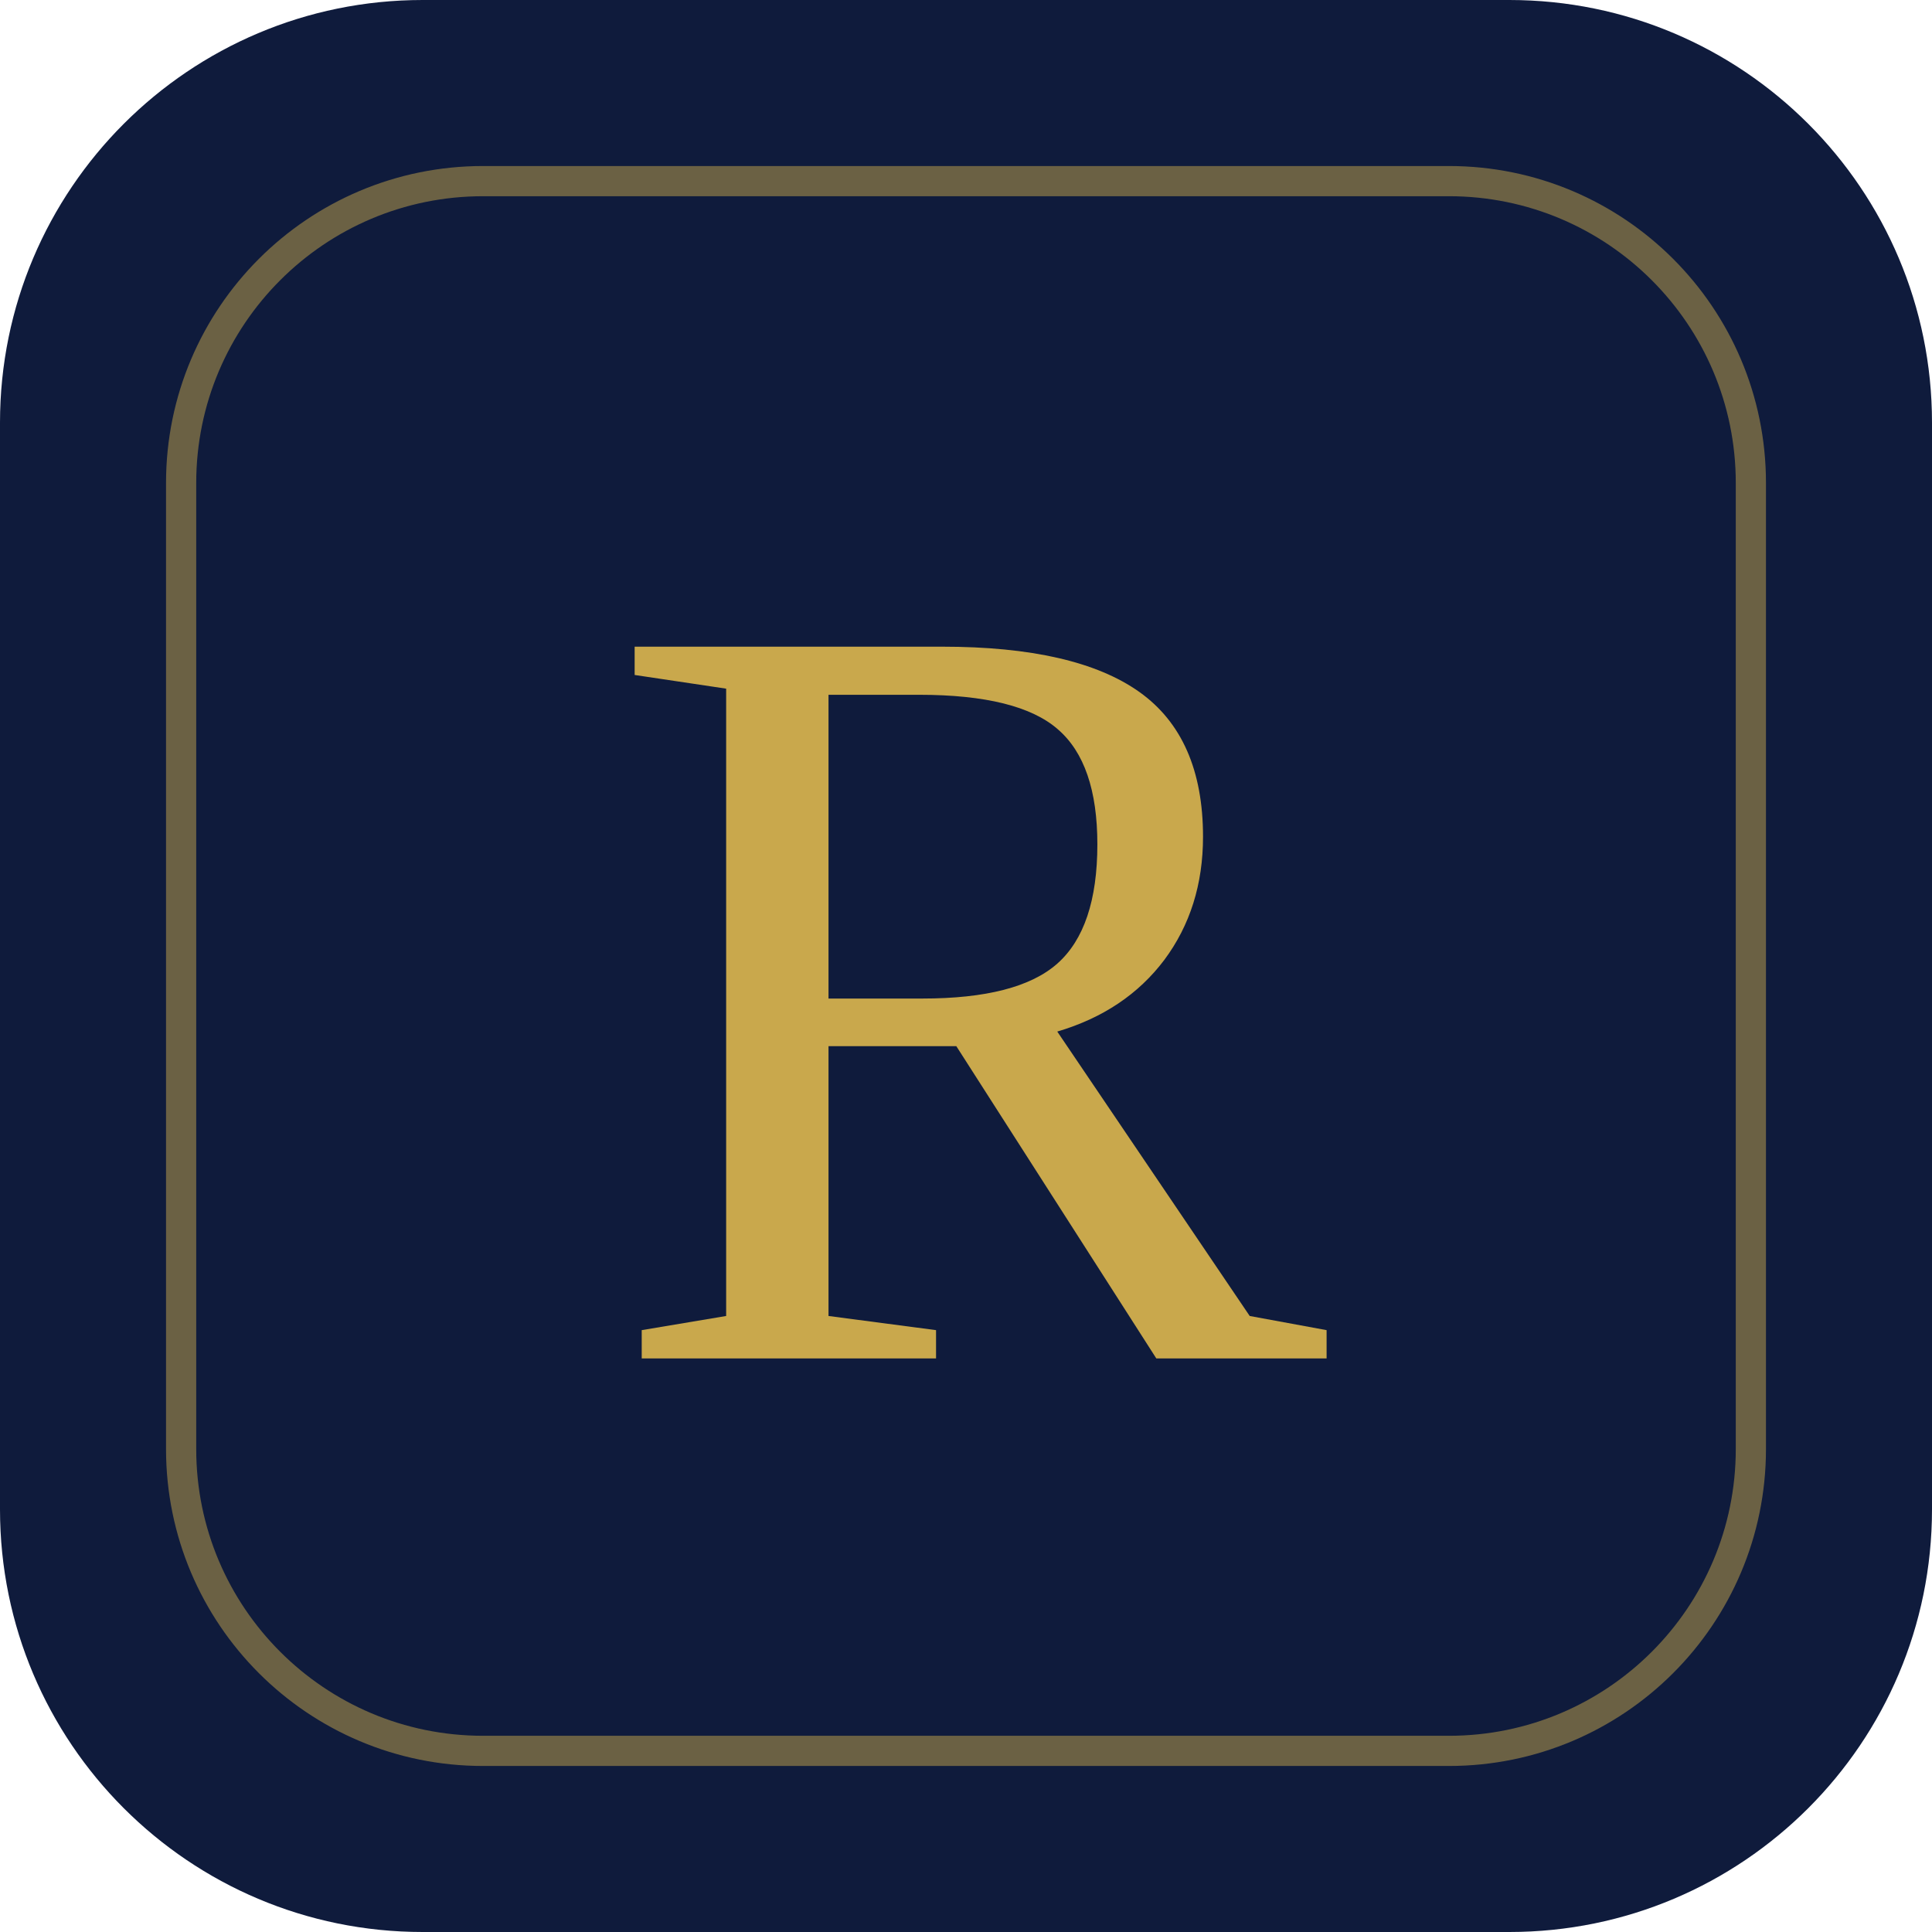
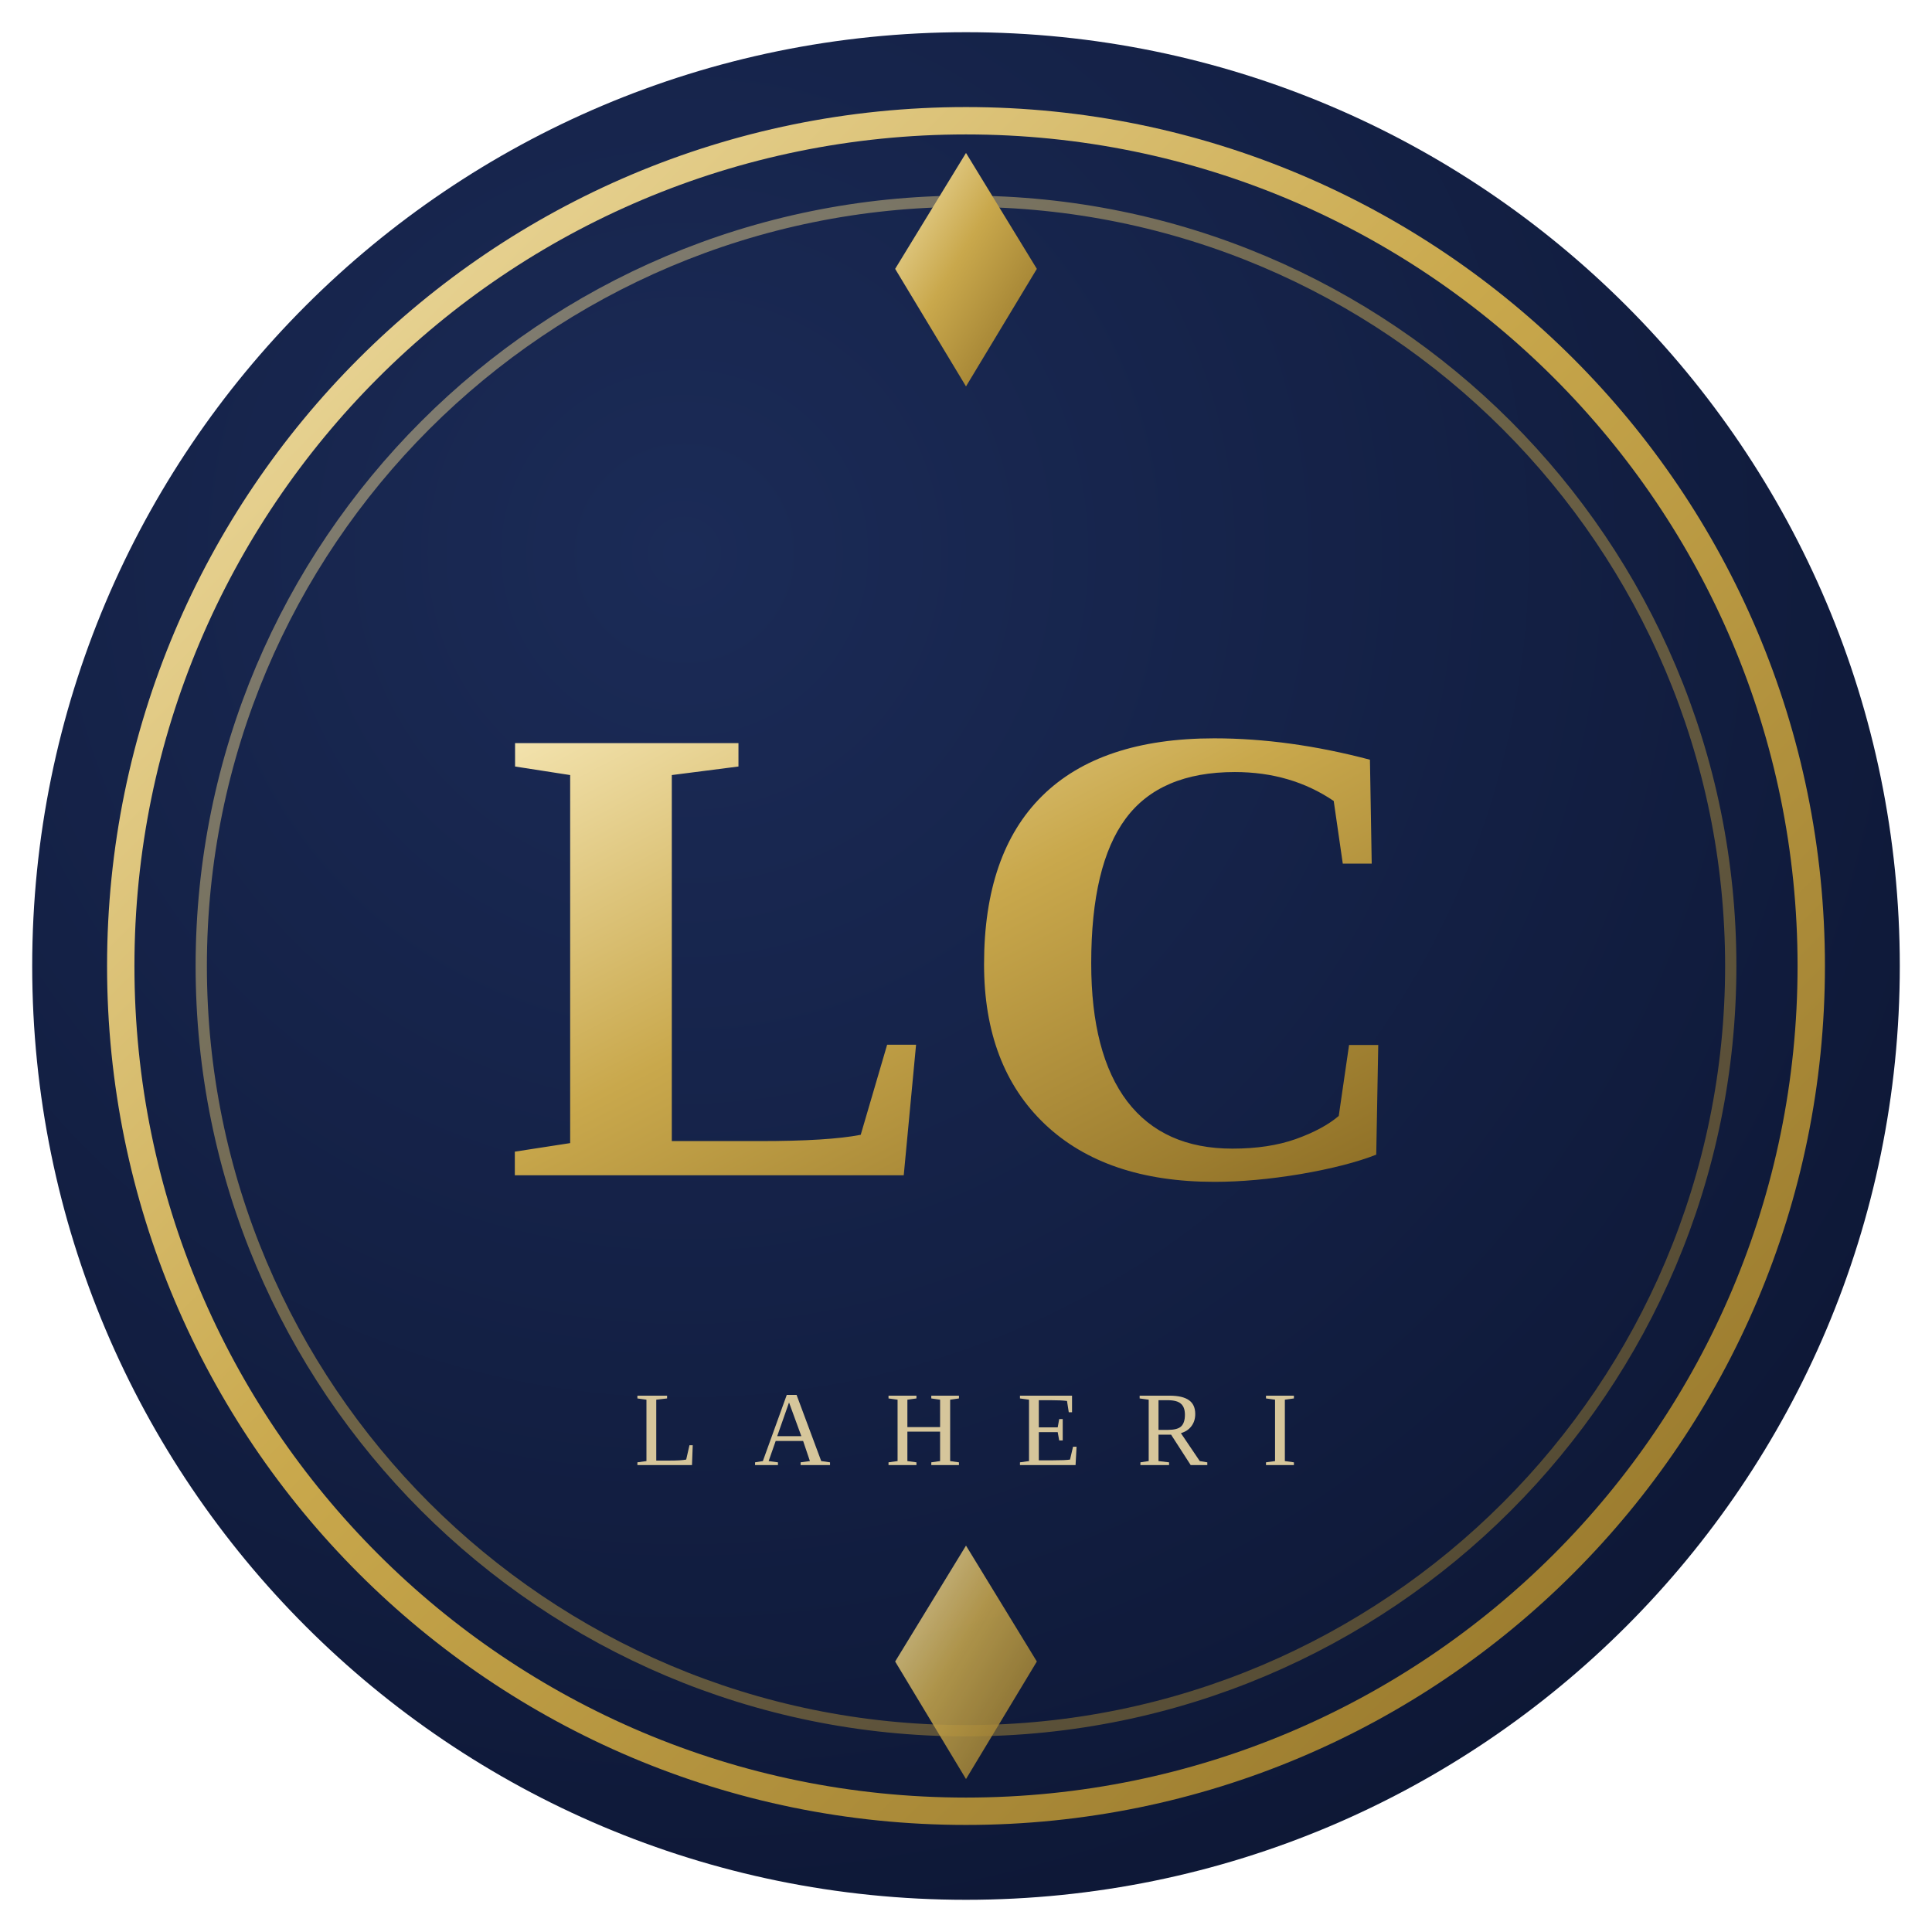
- <svg xmlns="http://www.w3.org/2000/svg" viewBox="0 0 64 64" width="64" height="64">
-   <rect width="64" height="64" rx="14" fill="#0F1B3C" />
-   <rect x="6" y="6" width="52" height="52" rx="10" fill="none" stroke="#C9A84C" stroke-opacity="0.5" />
-   <text x="32" y="45" text-anchor="middle" font-family="Georgia, 'Times New Roman', serif" font-size="36" fill="#C9A84C">R</text>
+ <svg xmlns="http://www.w3.org/2000/svg" viewBox="0 0 120 120" role="img" aria-label="Laheri Collection monogram">
+   <defs>
+     <linearGradient id="gold" x1="0" y1="0" x2="1" y2="1">
+       <stop offset="0" stop-color="#F3E3AE" />
+       <stop offset="0.45" stop-color="#C9A84C" />
+       <stop offset="1" stop-color="#8E6F26" />
+     </linearGradient>
+     <radialGradient id="field" cx="0.35" cy="0.28" r="0.9">
+       <stop offset="0" stop-color="#1B2B57" />
+       <stop offset="1" stop-color="#0B1430" />
+     </radialGradient>
+   </defs>
+   <circle cx="60" cy="60" r="58" fill="url(#field)" />
+   <circle cx="60" cy="60" r="52.5" fill="none" stroke="url(#gold)" stroke-width="1.7" />
+   <circle cx="60" cy="60" r="47.5" fill="none" stroke="url(#gold)" stroke-width="0.7" opacity="0.5" />
+   <path d="M60 9.5l4.4 7.2L60 24l-4.4-7.3z" fill="url(#gold)" />
+   <path d="M60 96l4.4 7.2L60 110.5l-4.4-7.3z" fill="url(#gold)" opacity="0.85" />
+   <text x="60" y="73" text-anchor="middle" font-family="Georgia, 'Times New Roman', serif" font-size="41" font-weight="600" letter-spacing="0.5" fill="url(#gold)">LC</text>
+   <path d="M35 79.5h50" stroke="url(#gold)" stroke-width="0.8" opacity="0.55" />
+   <text x="60" y="91" text-anchor="middle" font-family="Georgia, 'Times New Roman', serif" font-size="6.6" letter-spacing="3.4" fill="#E7D5A3" opacity="0.92">LAHERI</text>
</svg>
